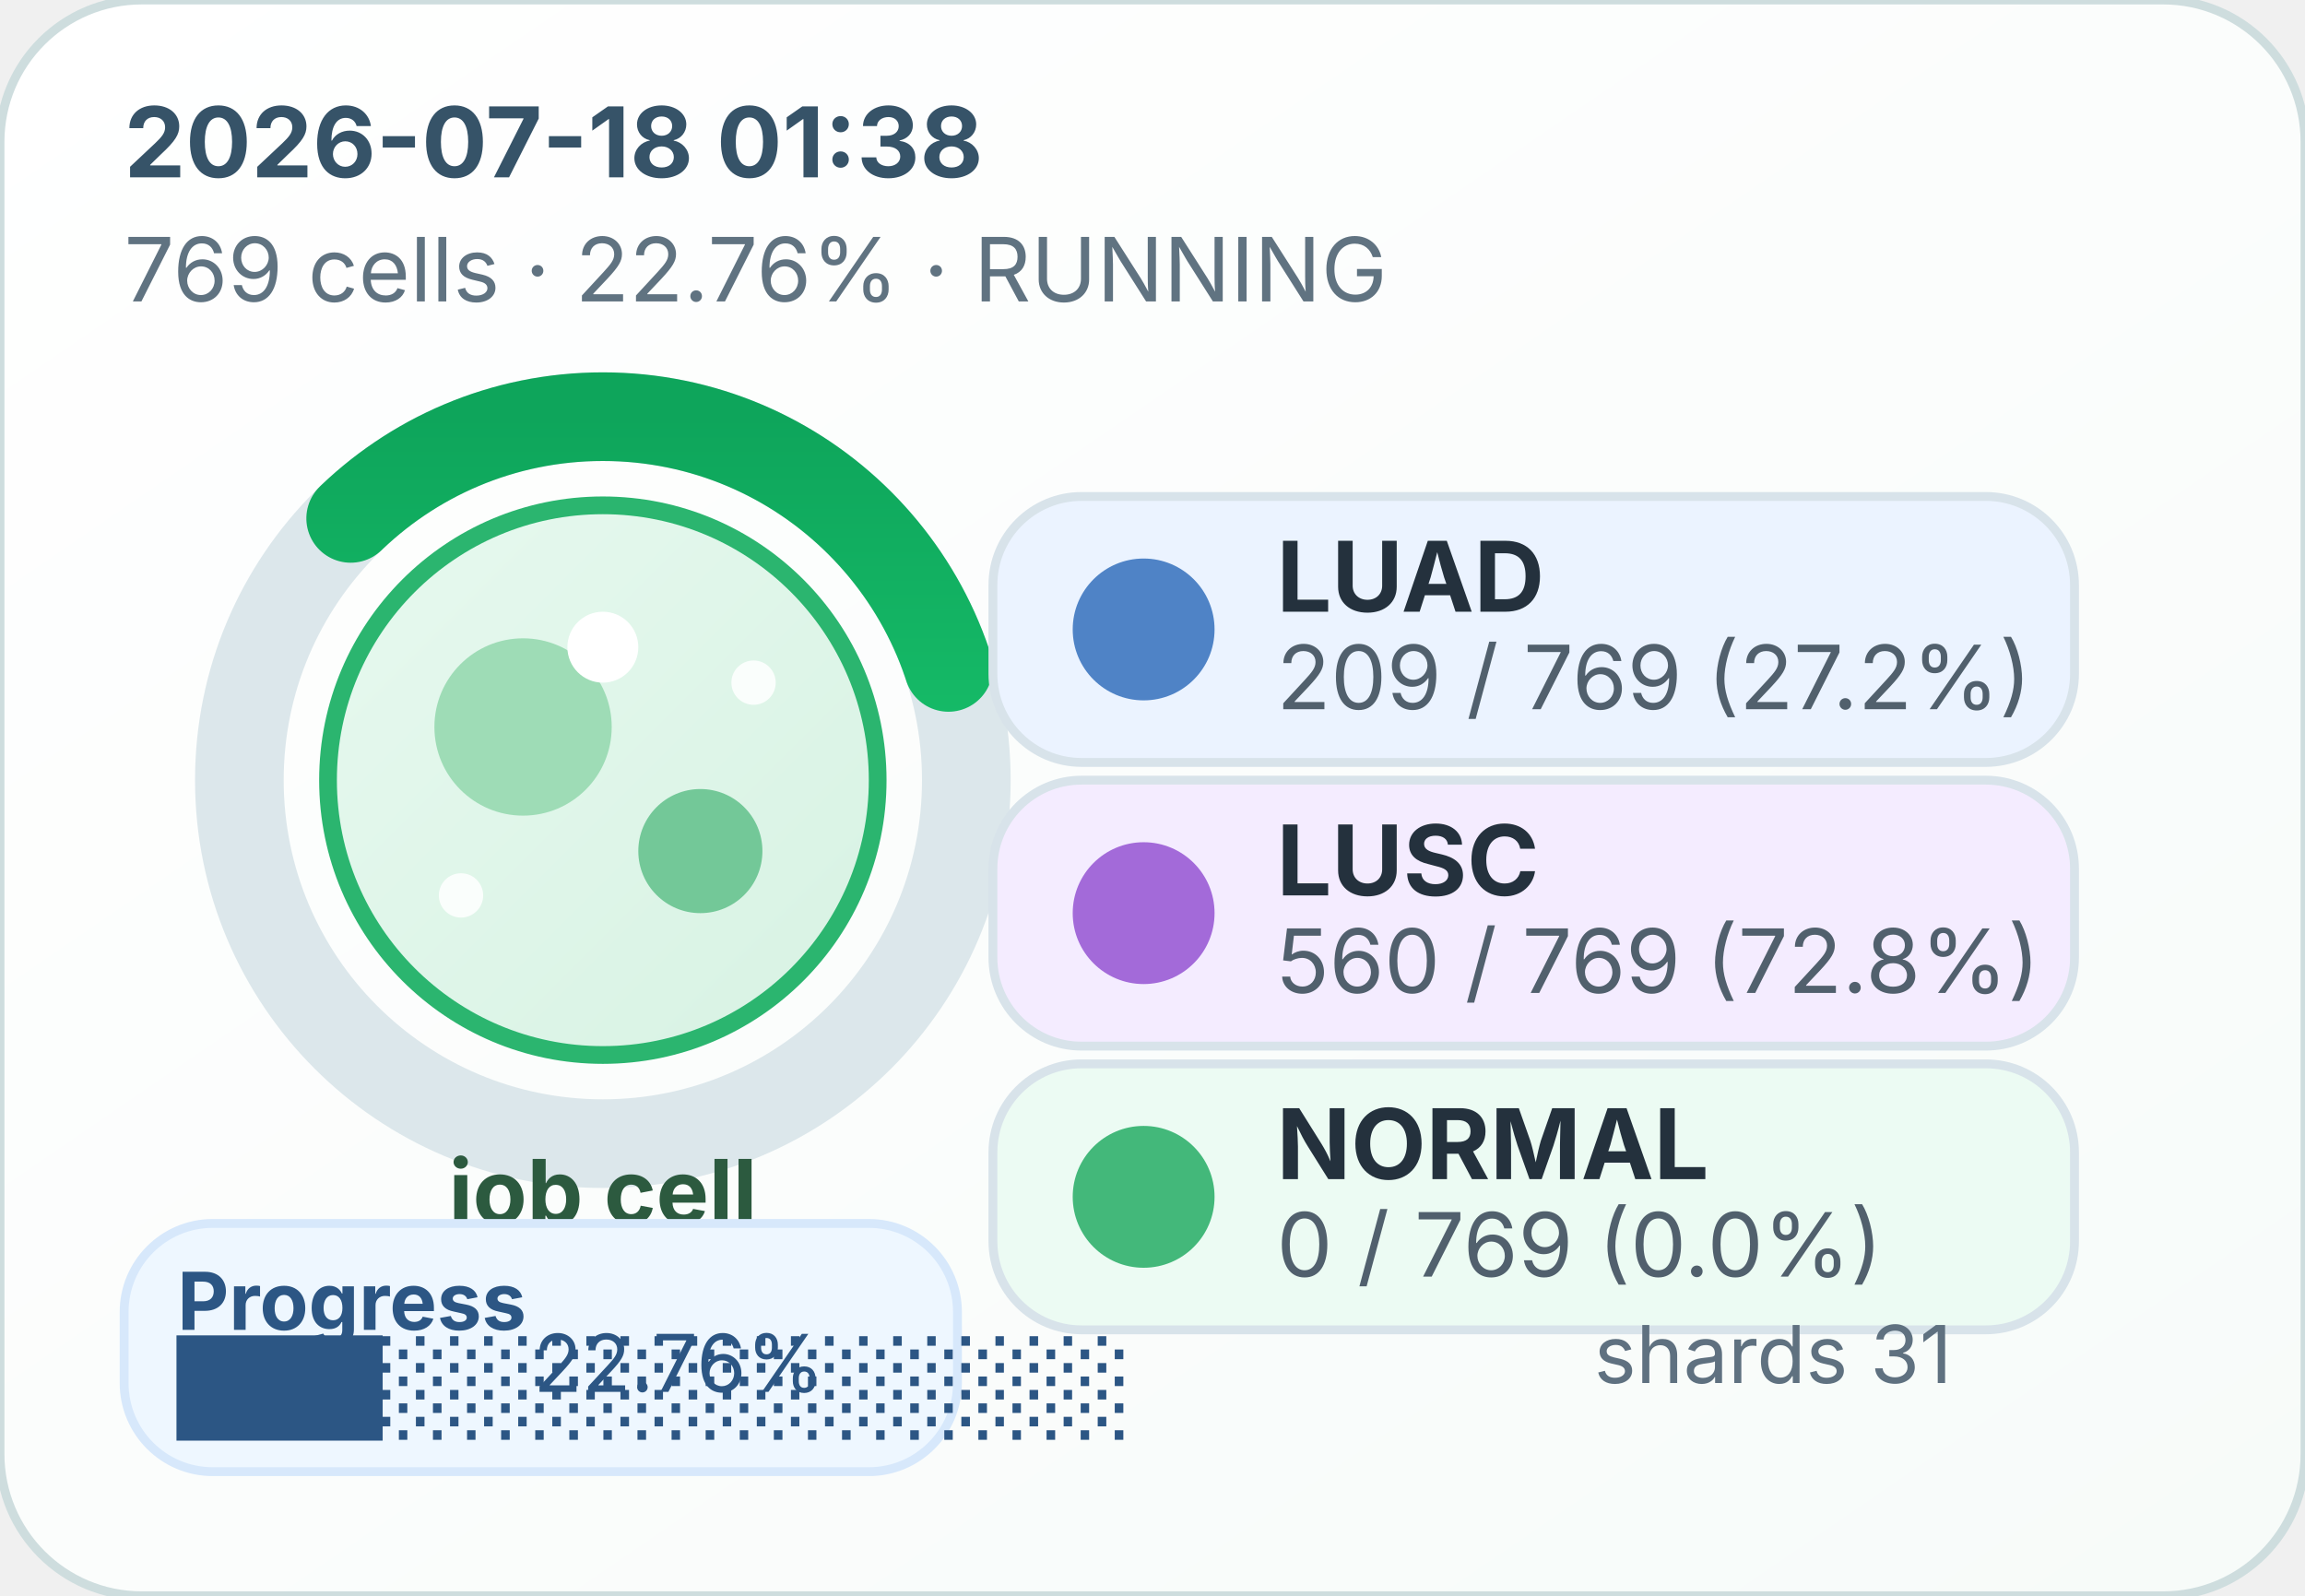
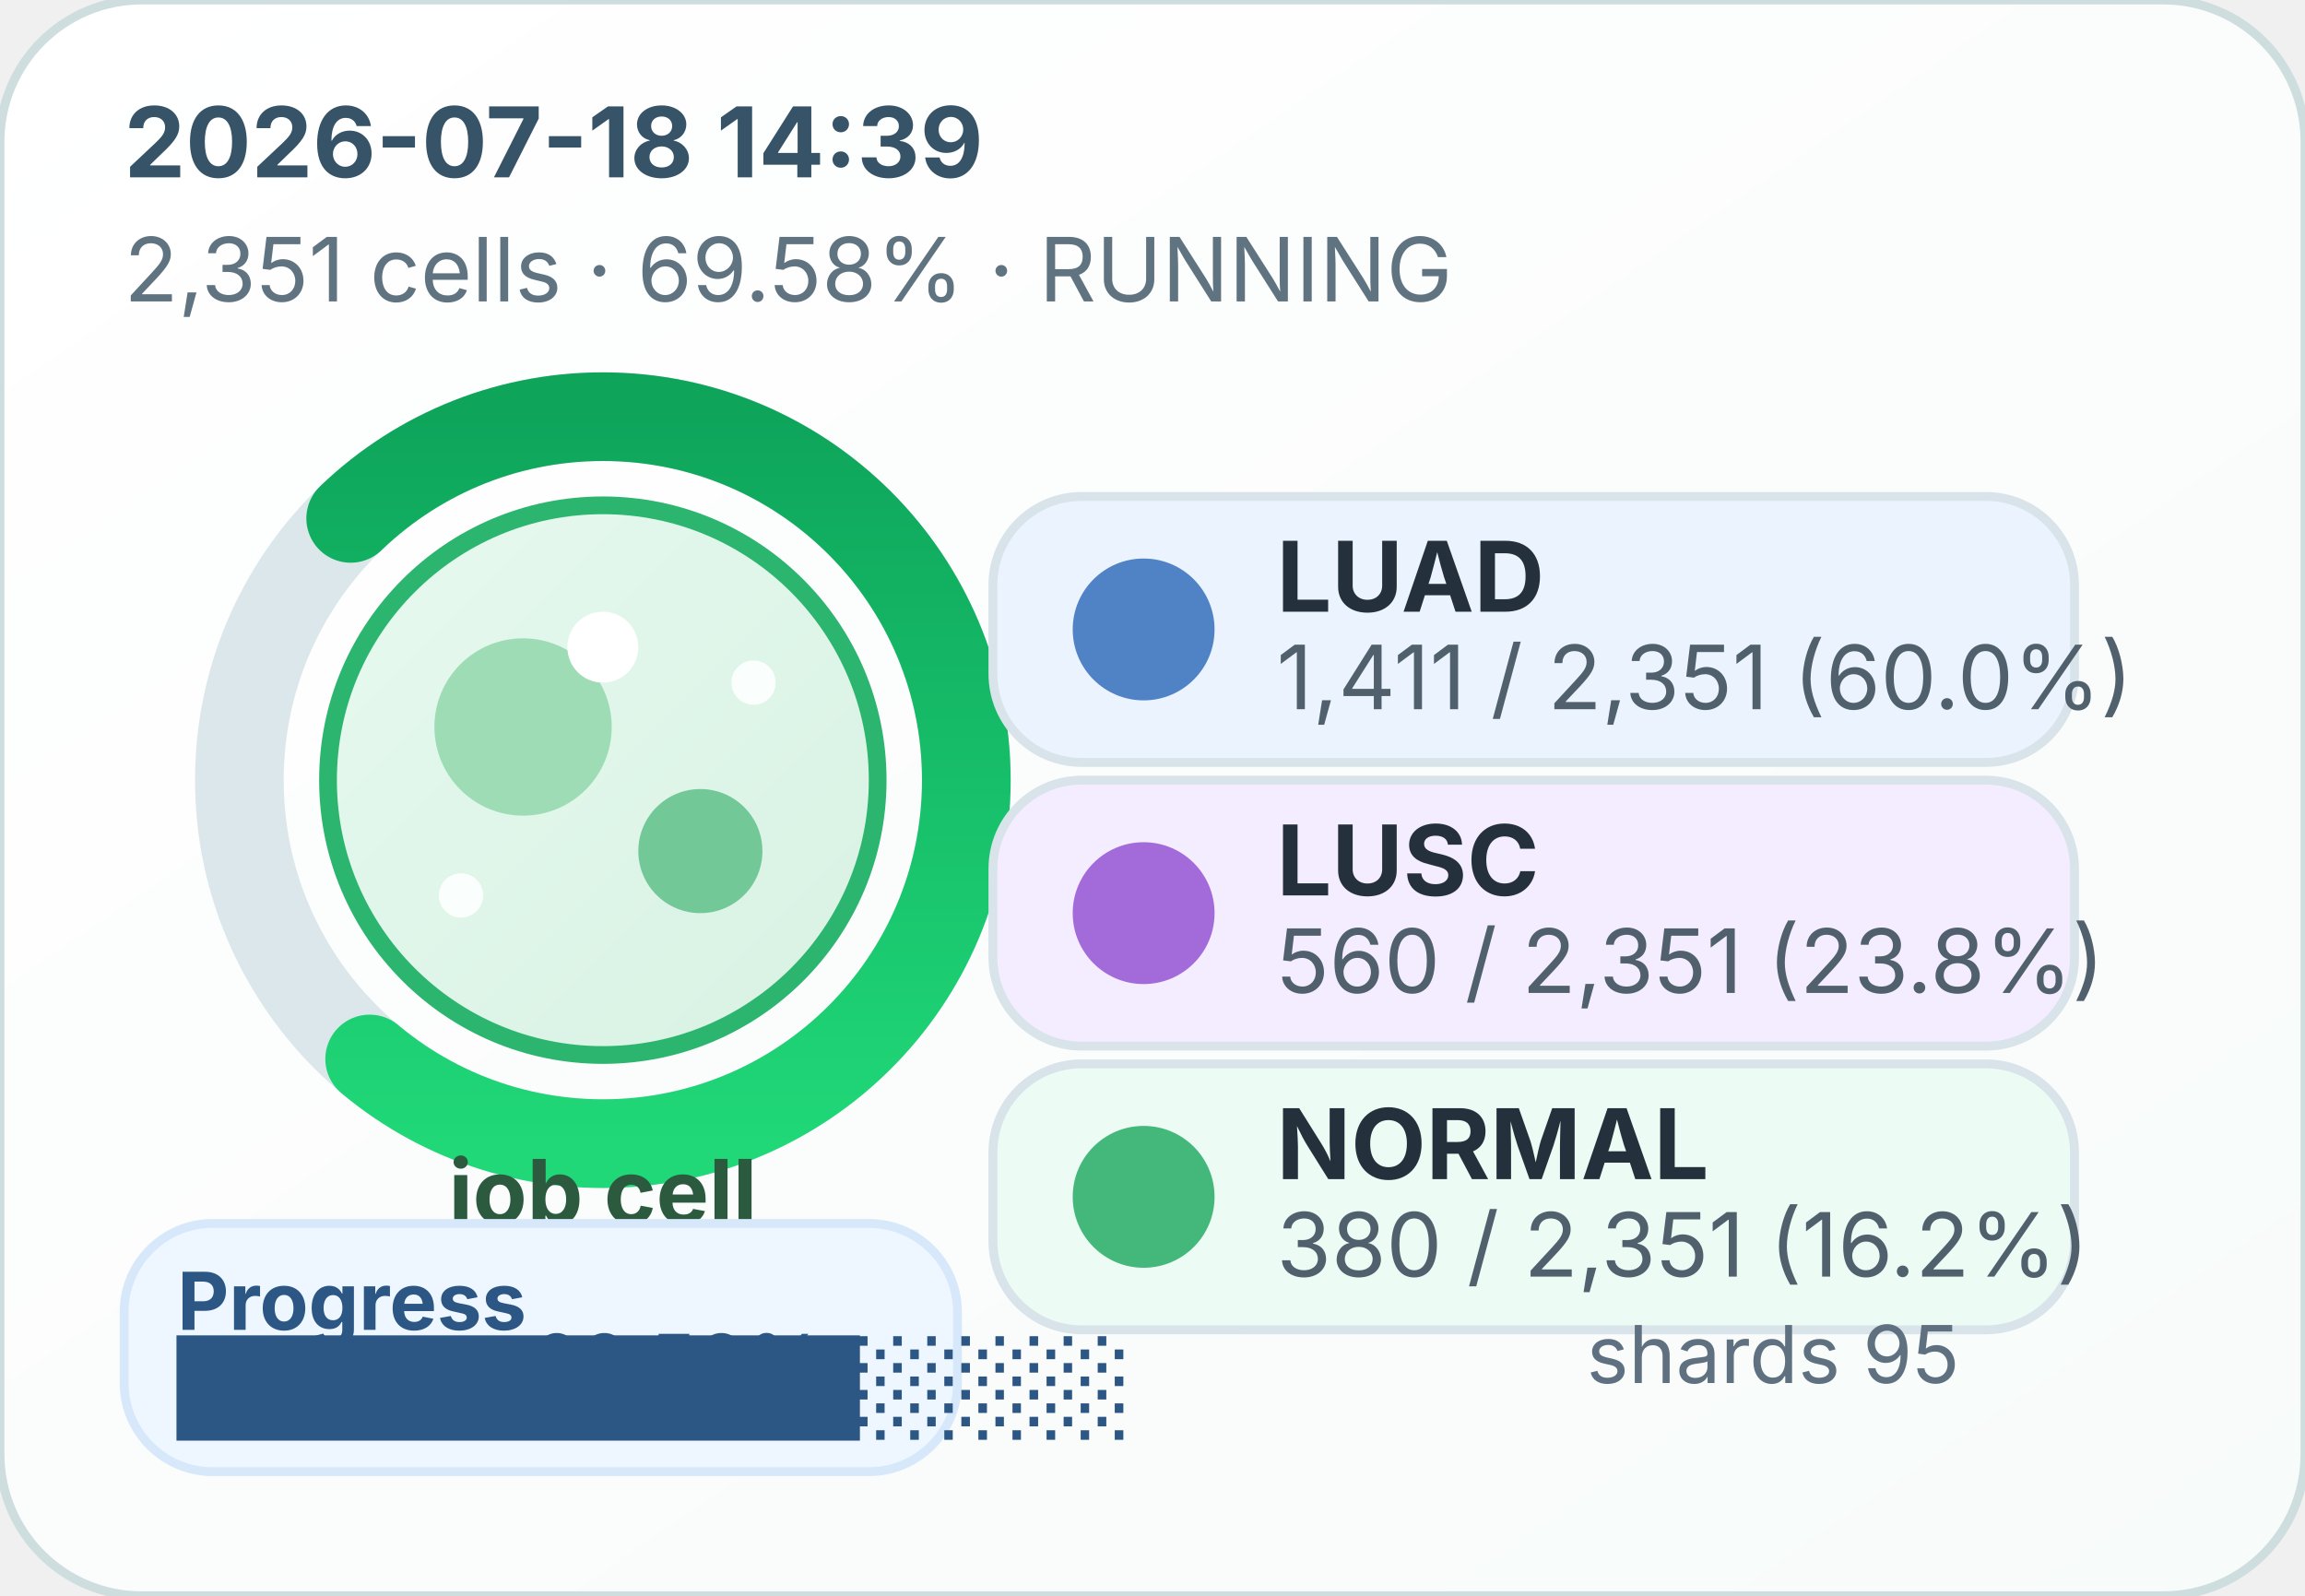
<svg xmlns="http://www.w3.org/2000/svg" width="260" height="180" viewBox="0 0 260 180" role="img" aria-labelledby="title desc">
  <defs>
    <linearGradient id="bg" x1="0" y1="0" x2="1" y2="1">
      <stop offset="0" stop-color="#ffffff" />
      <stop offset="1" stop-color="#f7fbf9" />
    </linearGradient>
    <linearGradient id="cell" x1="0" y1="0" x2="1" y2="1">
      <stop offset="0" stop-color="#e7f9ef" />
      <stop offset="1" stop-color="#d7f2e3" />
    </linearGradient>
    <linearGradient id="progress" x1="0" x2="1">
      <stop offset="0" stop-color="#20d878" />
      <stop offset="1" stop-color="#0ea55b" />
    </linearGradient>
  </defs>
  <rect x="0" y="0" width="260" height="180" rx="16" fill="url(#bg)" stroke="#ceddde" />
-   <text x="14" y="20" font-family="-apple-system,BlinkMacSystemFont,'Segoe UI',sans-serif" font-size="11" font-weight="700" fill="#365368">2026-07-18 01:38</text>
-   <text x="14" y="34" font-family="-apple-system,BlinkMacSystemFont,'Segoe UI',sans-serif" font-size="10" fill="#607381">769 cells · 22.76% · RUNNING</text>
+   <text x="14" y="20" font-family="-apple-system,BlinkMacSystemFont,'Segoe UI',sans-serif" font-size="11" font-weight="700" fill="#365368">2026-07-18 14:39</text>
+   <text x="14" y="34" font-family="-apple-system,BlinkMacSystemFont,'Segoe UI',sans-serif" font-size="10" fill="#607381">2,351 cells · 69.58% · RUNNING</text>
  <g transform="translate(68 88)">
    <circle r="41" fill="none" stroke="#dce7eb" stroke-width="10" />
-     <circle r="41" fill="none" stroke="url(#progress)" stroke-width="10" stroke-linecap="round" transform="rotate(-90)" stroke-dasharray="51.48 174.72" />
+     <circle r="41" fill="none" stroke="url(#progress)" stroke-width="10" stroke-linecap="round" transform="rotate(-90)" stroke-dasharray="157.38 68.82" />
    <circle r="31" fill="url(#cell)" stroke="#2bb56f" stroke-width="2" />
    <circle cx="-9" cy="-6" r="10" fill="#9edcb6" />
    <circle cx="11" cy="8" r="7" fill="#73c898" />
    <circle cx="0" cy="-15" r="4" fill="#ffffff" />
    <circle cx="17" cy="-11" r="2.5" fill="#ffffff" opacity=".85" />
    <circle cx="-16" cy="13" r="2.5" fill="#ffffff" opacity=".85" />
    <text x="0" y="50" text-anchor="middle" font-family="-apple-system,BlinkMacSystemFont,'Segoe UI',sans-serif" font-size="10" font-weight="700" fill="#2c5a3f">job cell</text>
  </g>
  <rect x="14" y="138" width="94" height="28" rx="10" fill="#eef7ff" stroke="#d7e8fb" />
  <text x="20" y="150" font-family="-apple-system,BlinkMacSystemFont,'Segoe UI',sans-serif" font-size="9" font-weight="700" fill="#2c5684">Progress</text>
-   <text x="20" y="160" font-family="-apple-system,BlinkMacSystemFont,'Segoe UI',sans-serif" font-size="10" fill="#2c5684">███░░░░░░░░░░░</text>
-   <text x="93" y="157" text-anchor="end" font-family="-apple-system,BlinkMacSystemFont,'Segoe UI',sans-serif" font-size="9" fill="#2c5684">22.76%</text>
+   <text x="20" y="160" font-family="-apple-system,BlinkMacSystemFont,'Segoe UI',sans-serif" font-size="10" fill="#2c5684">██████████░░░░</text>
+   <text x="93" y="157" text-anchor="end" font-family="-apple-system,BlinkMacSystemFont,'Segoe UI',sans-serif" font-size="9" fill="#2c5684">69.58%</text>
  <g transform="translate(112 56)">
    <rect x="0" y="0" width="122" height="30" rx="10" fill="#ebf3ff" stroke="#d8e3ea" />
    <circle cx="17" cy="15" r="8" fill="#4f83c6" />
    <text x="32" y="13" font-family="-apple-system,BlinkMacSystemFont,'Segoe UI',sans-serif" font-size="11" font-weight="700" fill="#24313d">LUAD</text>
-     <text x="32" y="24" font-family="-apple-system,BlinkMacSystemFont,'Segoe UI',sans-serif" font-size="10" fill="#51606d">209 / 769 (27.2%)</text>
+     <text x="32" y="24" font-family="-apple-system,BlinkMacSystemFont,'Segoe UI',sans-serif" font-size="10" fill="#51606d">1,411 / 2,351 (60.0%)</text>
  </g>
  <g transform="translate(112 88)">
    <rect x="0" y="0" width="122" height="30" rx="10" fill="#f4ecff" stroke="#d8e3ea" />
    <circle cx="17" cy="15" r="8" fill="#a36ad9" />
    <text x="32" y="13" font-family="-apple-system,BlinkMacSystemFont,'Segoe UI',sans-serif" font-size="11" font-weight="700" fill="#24313d">LUSC</text>
-     <text x="32" y="24" font-family="-apple-system,BlinkMacSystemFont,'Segoe UI',sans-serif" font-size="10" fill="#51606d">560 / 769 (72.8%)</text>
+     <text x="32" y="24" font-family="-apple-system,BlinkMacSystemFont,'Segoe UI',sans-serif" font-size="10" fill="#51606d">560 / 2,351 (23.8%)</text>
  </g>
  <g transform="translate(112 120)">
    <rect x="0" y="0" width="122" height="30" rx="10" fill="#ecfbf3" stroke="#d8e3ea" />
    <circle cx="17" cy="15" r="8" fill="#43b87a" />
    <text x="32" y="13" font-family="-apple-system,BlinkMacSystemFont,'Segoe UI',sans-serif" font-size="11" font-weight="700" fill="#24313d">NORMAL</text>
-     <text x="32" y="24" font-family="-apple-system,BlinkMacSystemFont,'Segoe UI',sans-serif" font-size="10" fill="#51606d">0 / 769 (0.0%)</text>
+     <text x="32" y="24" font-family="-apple-system,BlinkMacSystemFont,'Segoe UI',sans-serif" font-size="10" fill="#51606d">380 / 2,351 (16.2%)</text>
  </g>
-   <text x="200" y="156" text-anchor="middle" font-family="-apple-system,BlinkMacSystemFont,'Segoe UI',sans-serif" font-size="9" fill="#5f7180">shards 31</text>
+   <text x="200" y="156" text-anchor="middle" font-family="-apple-system,BlinkMacSystemFont,'Segoe UI',sans-serif" font-size="9" fill="#5f7180">shards 95</text>
</svg>
